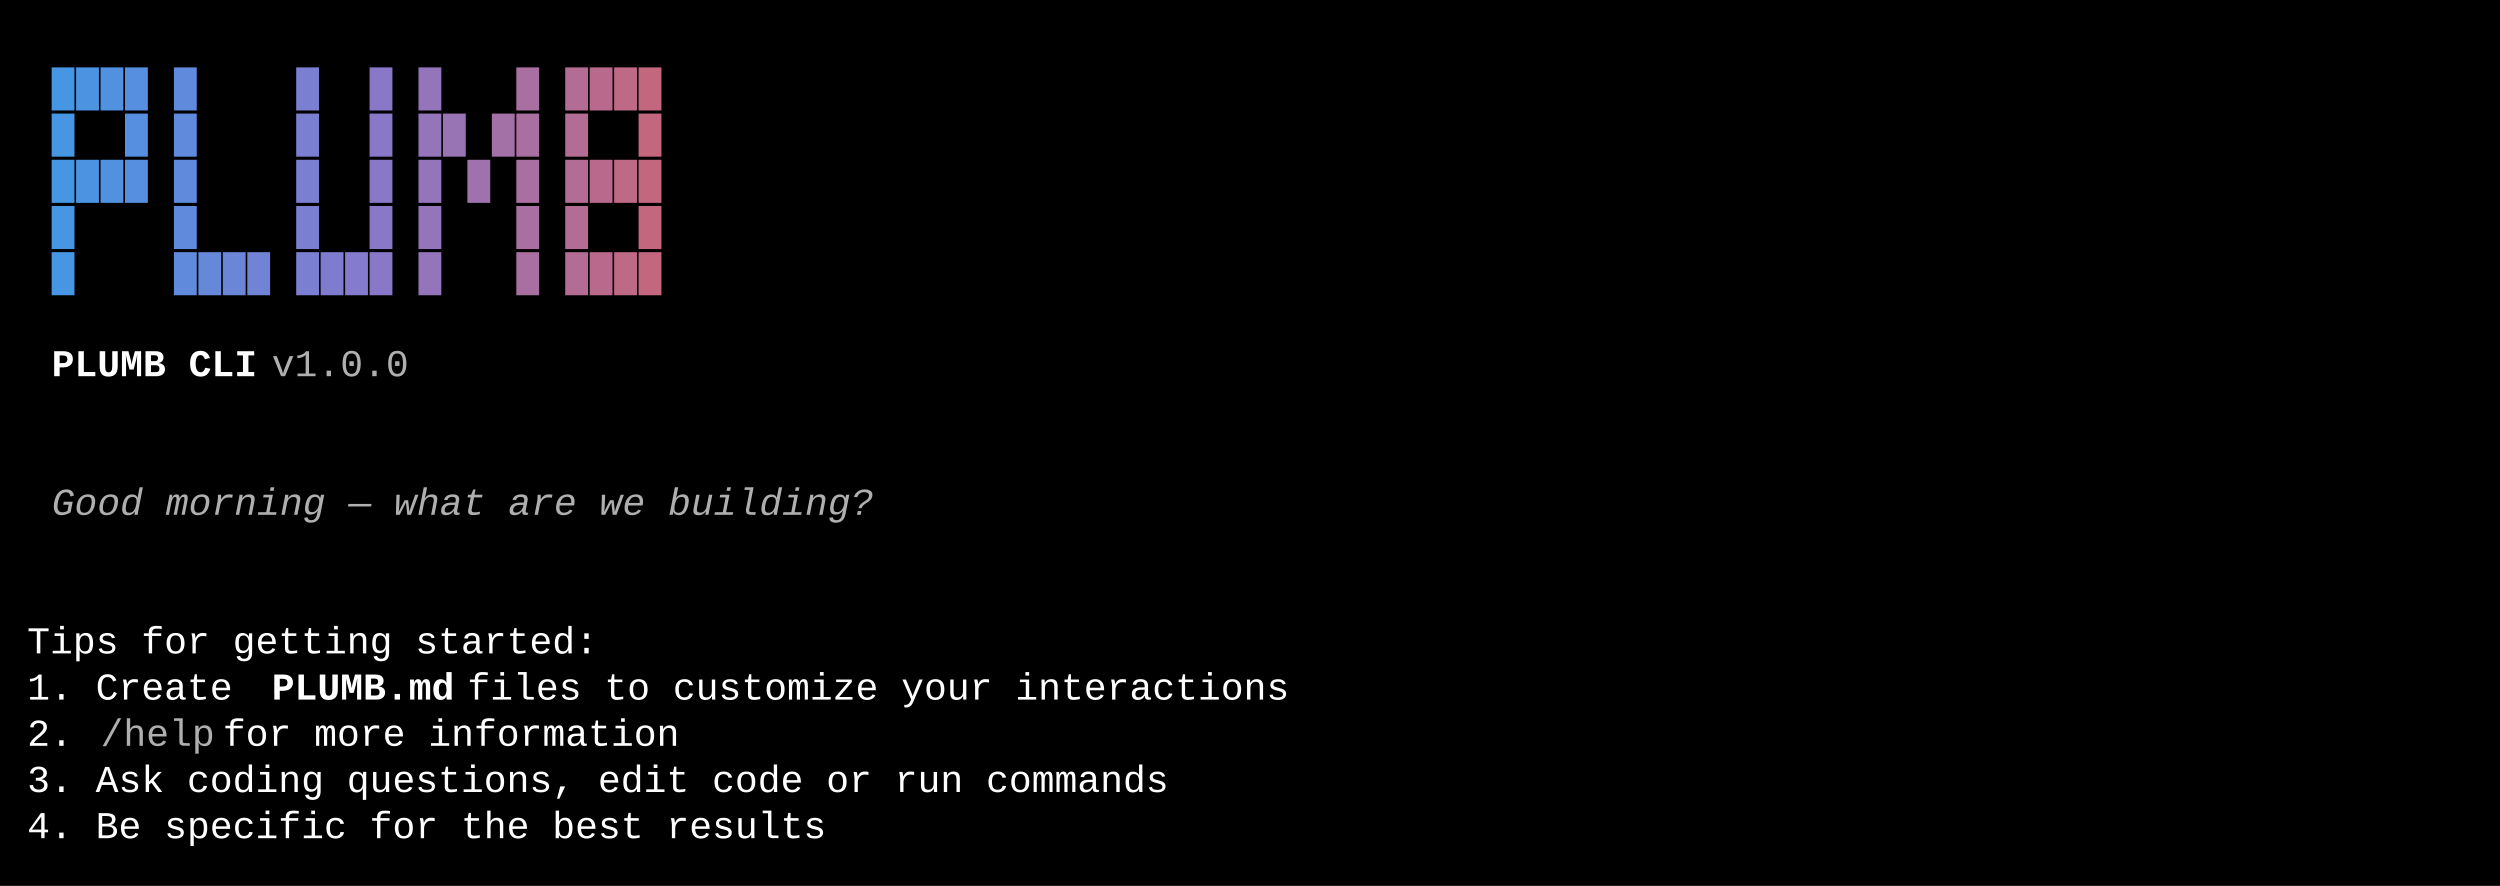
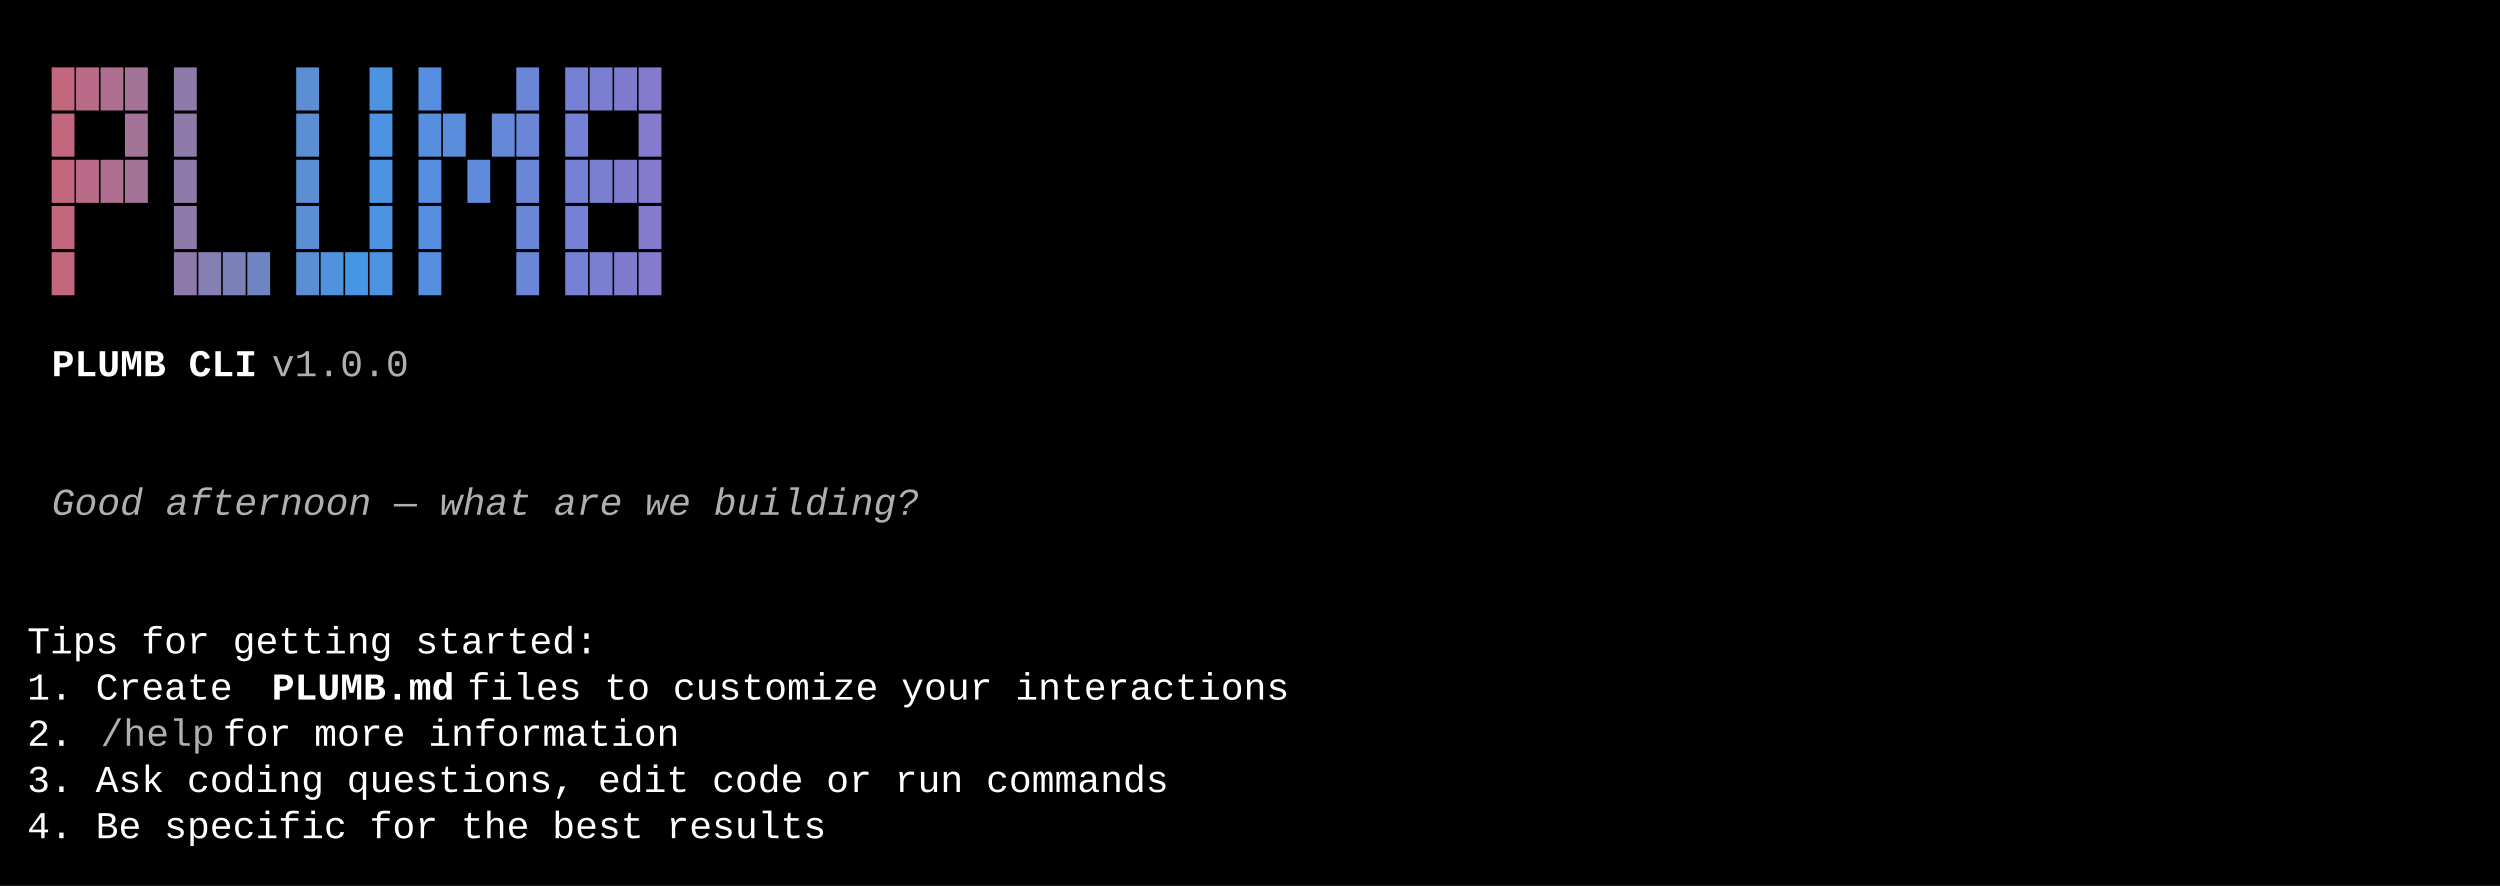
<svg xmlns="http://www.w3.org/2000/svg" width="920" height="326" viewBox="0 0 920 326">
  <style>
    text { font-family: Consolas, "Courier New", monospace; font-size: 14px; dominant-baseline: text-before-edge; white-space: pre; }
  </style>
  <rect width="920" height="326" fill="#000000" />
  <g transform="translate(10, 10)">
-     <text x="9" y="19" fill="#4796e4" textLength="9" lengthAdjust="spacingAndGlyphs">█</text>
-     <text x="18" y="19" fill="#4c94e2" textLength="9" lengthAdjust="spacingAndGlyphs">█</text>
-     <text x="27" y="19" fill="#5191e0" textLength="9" lengthAdjust="spacingAndGlyphs">█</text>
-     <text x="36" y="19" fill="#568fdf" textLength="9" lengthAdjust="spacingAndGlyphs">█</text>
-     <text x="54" y="19" fill="#608adb" textLength="9" lengthAdjust="spacingAndGlyphs">█</text>
-     <text x="99" y="19" fill="#7a7fd2" textLength="9" lengthAdjust="spacingAndGlyphs">█</text>
-     <text x="126" y="19" fill="#8978c7" textLength="9" lengthAdjust="spacingAndGlyphs">█</text>
-     <text x="144" y="19" fill="#9475ba" textLength="9" lengthAdjust="spacingAndGlyphs">█</text>
-     <text x="180" y="19" fill="#a96fa0" textLength="9" lengthAdjust="spacingAndGlyphs">█</text>
-     <text x="198" y="19" fill="#b36c93" textLength="9" lengthAdjust="spacingAndGlyphs">█</text>
-     <text x="207" y="19" fill="#b96a8c" textLength="9" lengthAdjust="spacingAndGlyphs">█</text>
-     <text x="216" y="19" fill="#be6986" textLength="9" lengthAdjust="spacingAndGlyphs">█</text>
-     <text x="225" y="19" fill="#c3677f" textLength="9" lengthAdjust="spacingAndGlyphs">█</text>
-     <text x="9" y="36" fill="#4796e4" textLength="9" lengthAdjust="spacingAndGlyphs">█</text>
-     <text x="36" y="36" fill="#568fdf" textLength="9" lengthAdjust="spacingAndGlyphs">█</text>
-     <text x="54" y="36" fill="#608adb" textLength="9" lengthAdjust="spacingAndGlyphs">█</text>
-     <text x="99" y="36" fill="#7a7fd2" textLength="9" lengthAdjust="spacingAndGlyphs">█</text>
-     <text x="126" y="36" fill="#8978c7" textLength="9" lengthAdjust="spacingAndGlyphs">█</text>
-     <text x="144" y="36" fill="#9475ba" textLength="9" lengthAdjust="spacingAndGlyphs">█</text>
-     <text x="153" y="36" fill="#9974b4" textLength="9" lengthAdjust="spacingAndGlyphs">█</text>
-     <text x="171" y="36" fill="#a471a7" textLength="9" lengthAdjust="spacingAndGlyphs">█</text>
-     <text x="180" y="36" fill="#a96fa0" textLength="9" lengthAdjust="spacingAndGlyphs">█</text>
-     <text x="198" y="36" fill="#b36c93" textLength="9" lengthAdjust="spacingAndGlyphs">█</text>
-     <text x="225" y="36" fill="#c3677f" textLength="9" lengthAdjust="spacingAndGlyphs">█</text>
-     <text x="9" y="53" fill="#4796e4" textLength="9" lengthAdjust="spacingAndGlyphs">█</text>
-     <text x="18" y="53" fill="#4c94e2" textLength="9" lengthAdjust="spacingAndGlyphs">█</text>
-     <text x="27" y="53" fill="#5191e0" textLength="9" lengthAdjust="spacingAndGlyphs">█</text>
-     <text x="36" y="53" fill="#568fdf" textLength="9" lengthAdjust="spacingAndGlyphs">█</text>
-     <text x="54" y="53" fill="#608adb" textLength="9" lengthAdjust="spacingAndGlyphs">█</text>
-     <text x="99" y="53" fill="#7a7fd2" textLength="9" lengthAdjust="spacingAndGlyphs">█</text>
-     <text x="126" y="53" fill="#8978c7" textLength="9" lengthAdjust="spacingAndGlyphs">█</text>
-     <text x="144" y="53" fill="#9475ba" textLength="9" lengthAdjust="spacingAndGlyphs">█</text>
-     <text x="162" y="53" fill="#9e72ad" textLength="9" lengthAdjust="spacingAndGlyphs">█</text>
-     <text x="180" y="53" fill="#a96fa0" textLength="9" lengthAdjust="spacingAndGlyphs">█</text>
-     <text x="198" y="53" fill="#b36c93" textLength="9" lengthAdjust="spacingAndGlyphs">█</text>
-     <text x="207" y="53" fill="#b96a8c" textLength="9" lengthAdjust="spacingAndGlyphs">█</text>
-     <text x="216" y="53" fill="#be6986" textLength="9" lengthAdjust="spacingAndGlyphs">█</text>
-     <text x="225" y="53" fill="#c3677f" textLength="9" lengthAdjust="spacingAndGlyphs">█</text>
-     <text x="9" y="70" fill="#4796e4" textLength="9" lengthAdjust="spacingAndGlyphs">█</text>
-     <text x="54" y="70" fill="#608adb" textLength="9" lengthAdjust="spacingAndGlyphs">█</text>
-     <text x="99" y="70" fill="#7a7fd2" textLength="9" lengthAdjust="spacingAndGlyphs">█</text>
-     <text x="126" y="70" fill="#8978c7" textLength="9" lengthAdjust="spacingAndGlyphs">█</text>
-     <text x="144" y="70" fill="#9475ba" textLength="9" lengthAdjust="spacingAndGlyphs">█</text>
-     <text x="180" y="70" fill="#a96fa0" textLength="9" lengthAdjust="spacingAndGlyphs">█</text>
-     <text x="198" y="70" fill="#b36c93" textLength="9" lengthAdjust="spacingAndGlyphs">█</text>
-     <text x="225" y="70" fill="#c3677f" textLength="9" lengthAdjust="spacingAndGlyphs">█</text>
-     <text x="9" y="87" fill="#4796e4" textLength="9" lengthAdjust="spacingAndGlyphs">█</text>
-     <text x="54" y="87" fill="#608adb" textLength="9" lengthAdjust="spacingAndGlyphs">█</text>
-     <text x="63" y="87" fill="#6688d9" textLength="9" lengthAdjust="spacingAndGlyphs">█</text>
-     <text x="72" y="87" fill="#6b86d7" textLength="9" lengthAdjust="spacingAndGlyphs">█</text>
-     <text x="81" y="87" fill="#7083d5" textLength="9" lengthAdjust="spacingAndGlyphs">█</text>
-     <text x="99" y="87" fill="#7a7fd2" textLength="9" lengthAdjust="spacingAndGlyphs">█</text>
-     <text x="108" y="87" fill="#7f7cd0" textLength="9" lengthAdjust="spacingAndGlyphs">█</text>
-     <text x="117" y="87" fill="#847ace" textLength="9" lengthAdjust="spacingAndGlyphs">█</text>
-     <text x="126" y="87" fill="#8978c7" textLength="9" lengthAdjust="spacingAndGlyphs">█</text>
-     <text x="144" y="87" fill="#9475ba" textLength="9" lengthAdjust="spacingAndGlyphs">█</text>
-     <text x="180" y="87" fill="#a96fa0" textLength="9" lengthAdjust="spacingAndGlyphs">█</text>
-     <text x="198" y="87" fill="#b36c93" textLength="9" lengthAdjust="spacingAndGlyphs">█</text>
-     <text x="207" y="87" fill="#b96a8c" textLength="9" lengthAdjust="spacingAndGlyphs">█</text>
-     <text x="216" y="87" fill="#be6986" textLength="9" lengthAdjust="spacingAndGlyphs">█</text>
-     <text x="225" y="87" fill="#c3677f" textLength="9" lengthAdjust="spacingAndGlyphs">█</text>
+     <text x="9" y="19" fill="#c3677f" textLength="9" lengthAdjust="spacingAndGlyphs">█</text>
+     <text x="18" y="19" fill="#b96b87" textLength="9" lengthAdjust="spacingAndGlyphs">█</text>
+     <text x="27" y="19" fill="#ae6f90" textLength="9" lengthAdjust="spacingAndGlyphs">█</text>
+     <text x="36" y="19" fill="#a47398" textLength="9" lengthAdjust="spacingAndGlyphs">█</text>
+     <text x="54" y="19" fill="#8f7ba9" textLength="9" lengthAdjust="spacingAndGlyphs">█</text>
+     <text x="99" y="19" fill="#5c8ed3" textLength="9" lengthAdjust="spacingAndGlyphs">█</text>
+     <text x="126" y="19" fill="#4c94e2" textLength="9" lengthAdjust="spacingAndGlyphs">█</text>
+     <text x="144" y="19" fill="#568fdf" textLength="9" lengthAdjust="spacingAndGlyphs">█</text>
+     <text x="180" y="19" fill="#6b86d7" textLength="9" lengthAdjust="spacingAndGlyphs">█</text>
+     <text x="198" y="19" fill="#7581d4" textLength="9" lengthAdjust="spacingAndGlyphs">█</text>
+     <text x="207" y="19" fill="#7a7fd2" textLength="9" lengthAdjust="spacingAndGlyphs">█</text>
+     <text x="216" y="19" fill="#7f7cd0" textLength="9" lengthAdjust="spacingAndGlyphs">█</text>
+     <text x="225" y="19" fill="#847ace" textLength="9" lengthAdjust="spacingAndGlyphs">█</text>
+     <text x="9" y="36" fill="#c3677f" textLength="9" lengthAdjust="spacingAndGlyphs">█</text>
+     <text x="36" y="36" fill="#a47398" textLength="9" lengthAdjust="spacingAndGlyphs">█</text>
+     <text x="54" y="36" fill="#8f7ba9" textLength="9" lengthAdjust="spacingAndGlyphs">█</text>
+     <text x="99" y="36" fill="#5c8ed3" textLength="9" lengthAdjust="spacingAndGlyphs">█</text>
+     <text x="126" y="36" fill="#4c94e2" textLength="9" lengthAdjust="spacingAndGlyphs">█</text>
+     <text x="144" y="36" fill="#568fdf" textLength="9" lengthAdjust="spacingAndGlyphs">█</text>
+     <text x="153" y="36" fill="#5b8ddd" textLength="9" lengthAdjust="spacingAndGlyphs">█</text>
+     <text x="171" y="36" fill="#6688d9" textLength="9" lengthAdjust="spacingAndGlyphs">█</text>
+     <text x="180" y="36" fill="#6b86d7" textLength="9" lengthAdjust="spacingAndGlyphs">█</text>
+     <text x="198" y="36" fill="#7581d4" textLength="9" lengthAdjust="spacingAndGlyphs">█</text>
+     <text x="225" y="36" fill="#847ace" textLength="9" lengthAdjust="spacingAndGlyphs">█</text>
+     <text x="9" y="53" fill="#c3677f" textLength="9" lengthAdjust="spacingAndGlyphs">█</text>
+     <text x="18" y="53" fill="#b96b87" textLength="9" lengthAdjust="spacingAndGlyphs">█</text>
+     <text x="27" y="53" fill="#ae6f90" textLength="9" lengthAdjust="spacingAndGlyphs">█</text>
+     <text x="36" y="53" fill="#a47398" textLength="9" lengthAdjust="spacingAndGlyphs">█</text>
+     <text x="54" y="53" fill="#8f7ba9" textLength="9" lengthAdjust="spacingAndGlyphs">█</text>
+     <text x="99" y="53" fill="#5c8ed3" textLength="9" lengthAdjust="spacingAndGlyphs">█</text>
+     <text x="126" y="53" fill="#4c94e2" textLength="9" lengthAdjust="spacingAndGlyphs">█</text>
+     <text x="144" y="53" fill="#568fdf" textLength="9" lengthAdjust="spacingAndGlyphs">█</text>
+     <text x="162" y="53" fill="#608adb" textLength="9" lengthAdjust="spacingAndGlyphs">█</text>
+     <text x="180" y="53" fill="#6b86d7" textLength="9" lengthAdjust="spacingAndGlyphs">█</text>
+     <text x="198" y="53" fill="#7581d4" textLength="9" lengthAdjust="spacingAndGlyphs">█</text>
+     <text x="207" y="53" fill="#7a7fd2" textLength="9" lengthAdjust="spacingAndGlyphs">█</text>
+     <text x="216" y="53" fill="#7f7cd0" textLength="9" lengthAdjust="spacingAndGlyphs">█</text>
+     <text x="225" y="53" fill="#847ace" textLength="9" lengthAdjust="spacingAndGlyphs">█</text>
+     <text x="9" y="70" fill="#c3677f" textLength="9" lengthAdjust="spacingAndGlyphs">█</text>
+     <text x="54" y="70" fill="#8f7ba9" textLength="9" lengthAdjust="spacingAndGlyphs">█</text>
+     <text x="99" y="70" fill="#5c8ed3" textLength="9" lengthAdjust="spacingAndGlyphs">█</text>
+     <text x="126" y="70" fill="#4c94e2" textLength="9" lengthAdjust="spacingAndGlyphs">█</text>
+     <text x="144" y="70" fill="#568fdf" textLength="9" lengthAdjust="spacingAndGlyphs">█</text>
+     <text x="180" y="70" fill="#6b86d7" textLength="9" lengthAdjust="spacingAndGlyphs">█</text>
+     <text x="198" y="70" fill="#7581d4" textLength="9" lengthAdjust="spacingAndGlyphs">█</text>
+     <text x="225" y="70" fill="#847ace" textLength="9" lengthAdjust="spacingAndGlyphs">█</text>
+     <text x="9" y="87" fill="#c3677f" textLength="9" lengthAdjust="spacingAndGlyphs">█</text>
+     <text x="54" y="87" fill="#8f7ba9" textLength="9" lengthAdjust="spacingAndGlyphs">█</text>
+     <text x="63" y="87" fill="#857fb2" textLength="9" lengthAdjust="spacingAndGlyphs">█</text>
+     <text x="72" y="87" fill="#7b82ba" textLength="9" lengthAdjust="spacingAndGlyphs">█</text>
+     <text x="81" y="87" fill="#7086c2" textLength="9" lengthAdjust="spacingAndGlyphs">█</text>
+     <text x="99" y="87" fill="#5c8ed3" textLength="9" lengthAdjust="spacingAndGlyphs">█</text>
+     <text x="108" y="87" fill="#5192dc" textLength="9" lengthAdjust="spacingAndGlyphs">█</text>
+     <text x="117" y="87" fill="#4796e4" textLength="9" lengthAdjust="spacingAndGlyphs">█</text>
+     <text x="126" y="87" fill="#4c94e2" textLength="9" lengthAdjust="spacingAndGlyphs">█</text>
+     <text x="144" y="87" fill="#568fdf" textLength="9" lengthAdjust="spacingAndGlyphs">█</text>
+     <text x="180" y="87" fill="#6b86d7" textLength="9" lengthAdjust="spacingAndGlyphs">█</text>
+     <text x="198" y="87" fill="#7581d4" textLength="9" lengthAdjust="spacingAndGlyphs">█</text>
+     <text x="207" y="87" fill="#7a7fd2" textLength="9" lengthAdjust="spacingAndGlyphs">█</text>
+     <text x="216" y="87" fill="#7f7cd0" textLength="9" lengthAdjust="spacingAndGlyphs">█</text>
+     <text x="225" y="87" fill="#847ace" textLength="9" lengthAdjust="spacingAndGlyphs">█</text>
    <text x="9" y="121" fill="#ffffff" textLength="81" lengthAdjust="spacingAndGlyphs" font-weight="bold">PLUMB CLI</text>
    <text x="90" y="121" fill="#afafaf" textLength="63" lengthAdjust="spacingAndGlyphs"> v1.0.0</text>
-     <text x="9" y="172" fill="#afafaf" textLength="324" lengthAdjust="spacingAndGlyphs" font-style="italic">Good morning — what are we building?</text>
+     <text x="9" y="172" fill="#afafaf" textLength="342" lengthAdjust="spacingAndGlyphs" font-style="italic">Good afternoon — what are we building?</text>
    <text x="0" y="223" fill="#ffffff" textLength="225" lengthAdjust="spacingAndGlyphs">Tips for getting started:</text>
    <text x="0" y="240" fill="#ffffff" textLength="90" lengthAdjust="spacingAndGlyphs">1. Create </text>
    <text x="90" y="240" fill="#ffffff" textLength="72" lengthAdjust="spacingAndGlyphs" font-weight="bold">PLUMB.md</text>
    <text x="162" y="240" fill="#ffffff" textLength="333" lengthAdjust="spacingAndGlyphs"> files to customize your interactions</text>
    <text x="0" y="257" fill="#ffffff" textLength="27" lengthAdjust="spacingAndGlyphs">2. </text>
    <text x="27" y="257" fill="#afafaf" textLength="45" lengthAdjust="spacingAndGlyphs">/help</text>
    <text x="72" y="257" fill="#ffffff" textLength="189" lengthAdjust="spacingAndGlyphs"> for more information</text>
    <text x="0" y="274" fill="#ffffff" textLength="450" lengthAdjust="spacingAndGlyphs">3. Ask coding questions, edit code or run commands</text>
    <text x="0" y="291" fill="#ffffff" textLength="315" lengthAdjust="spacingAndGlyphs">4. Be specific for the best results</text>
  </g>
</svg>
